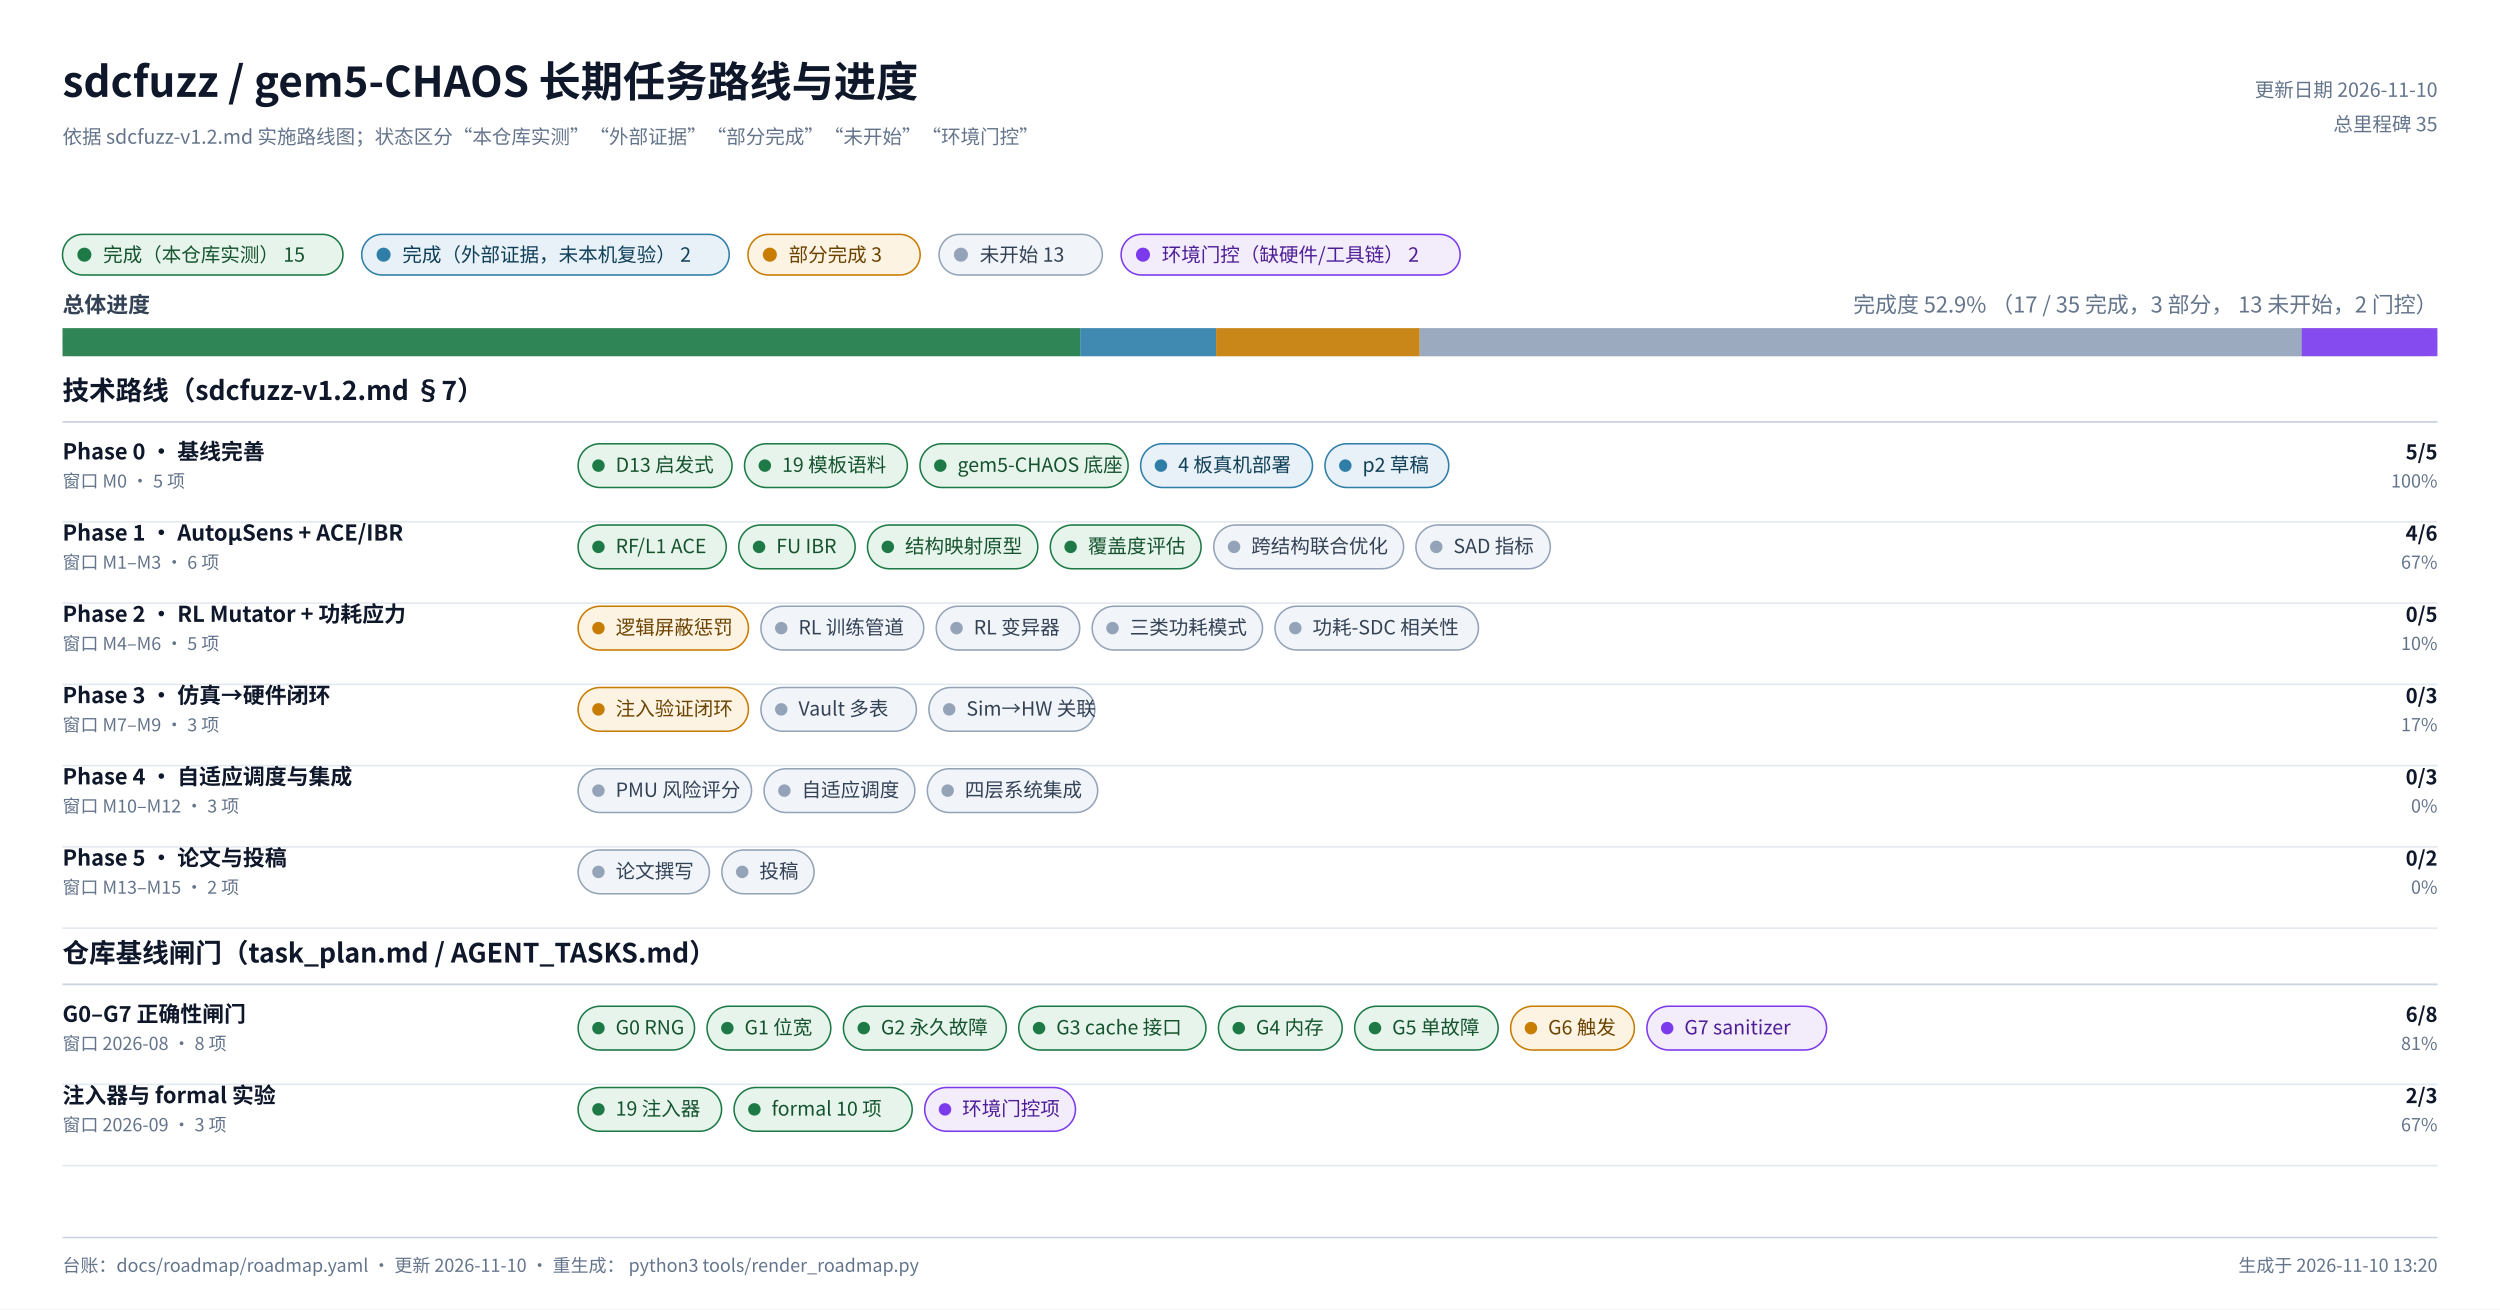
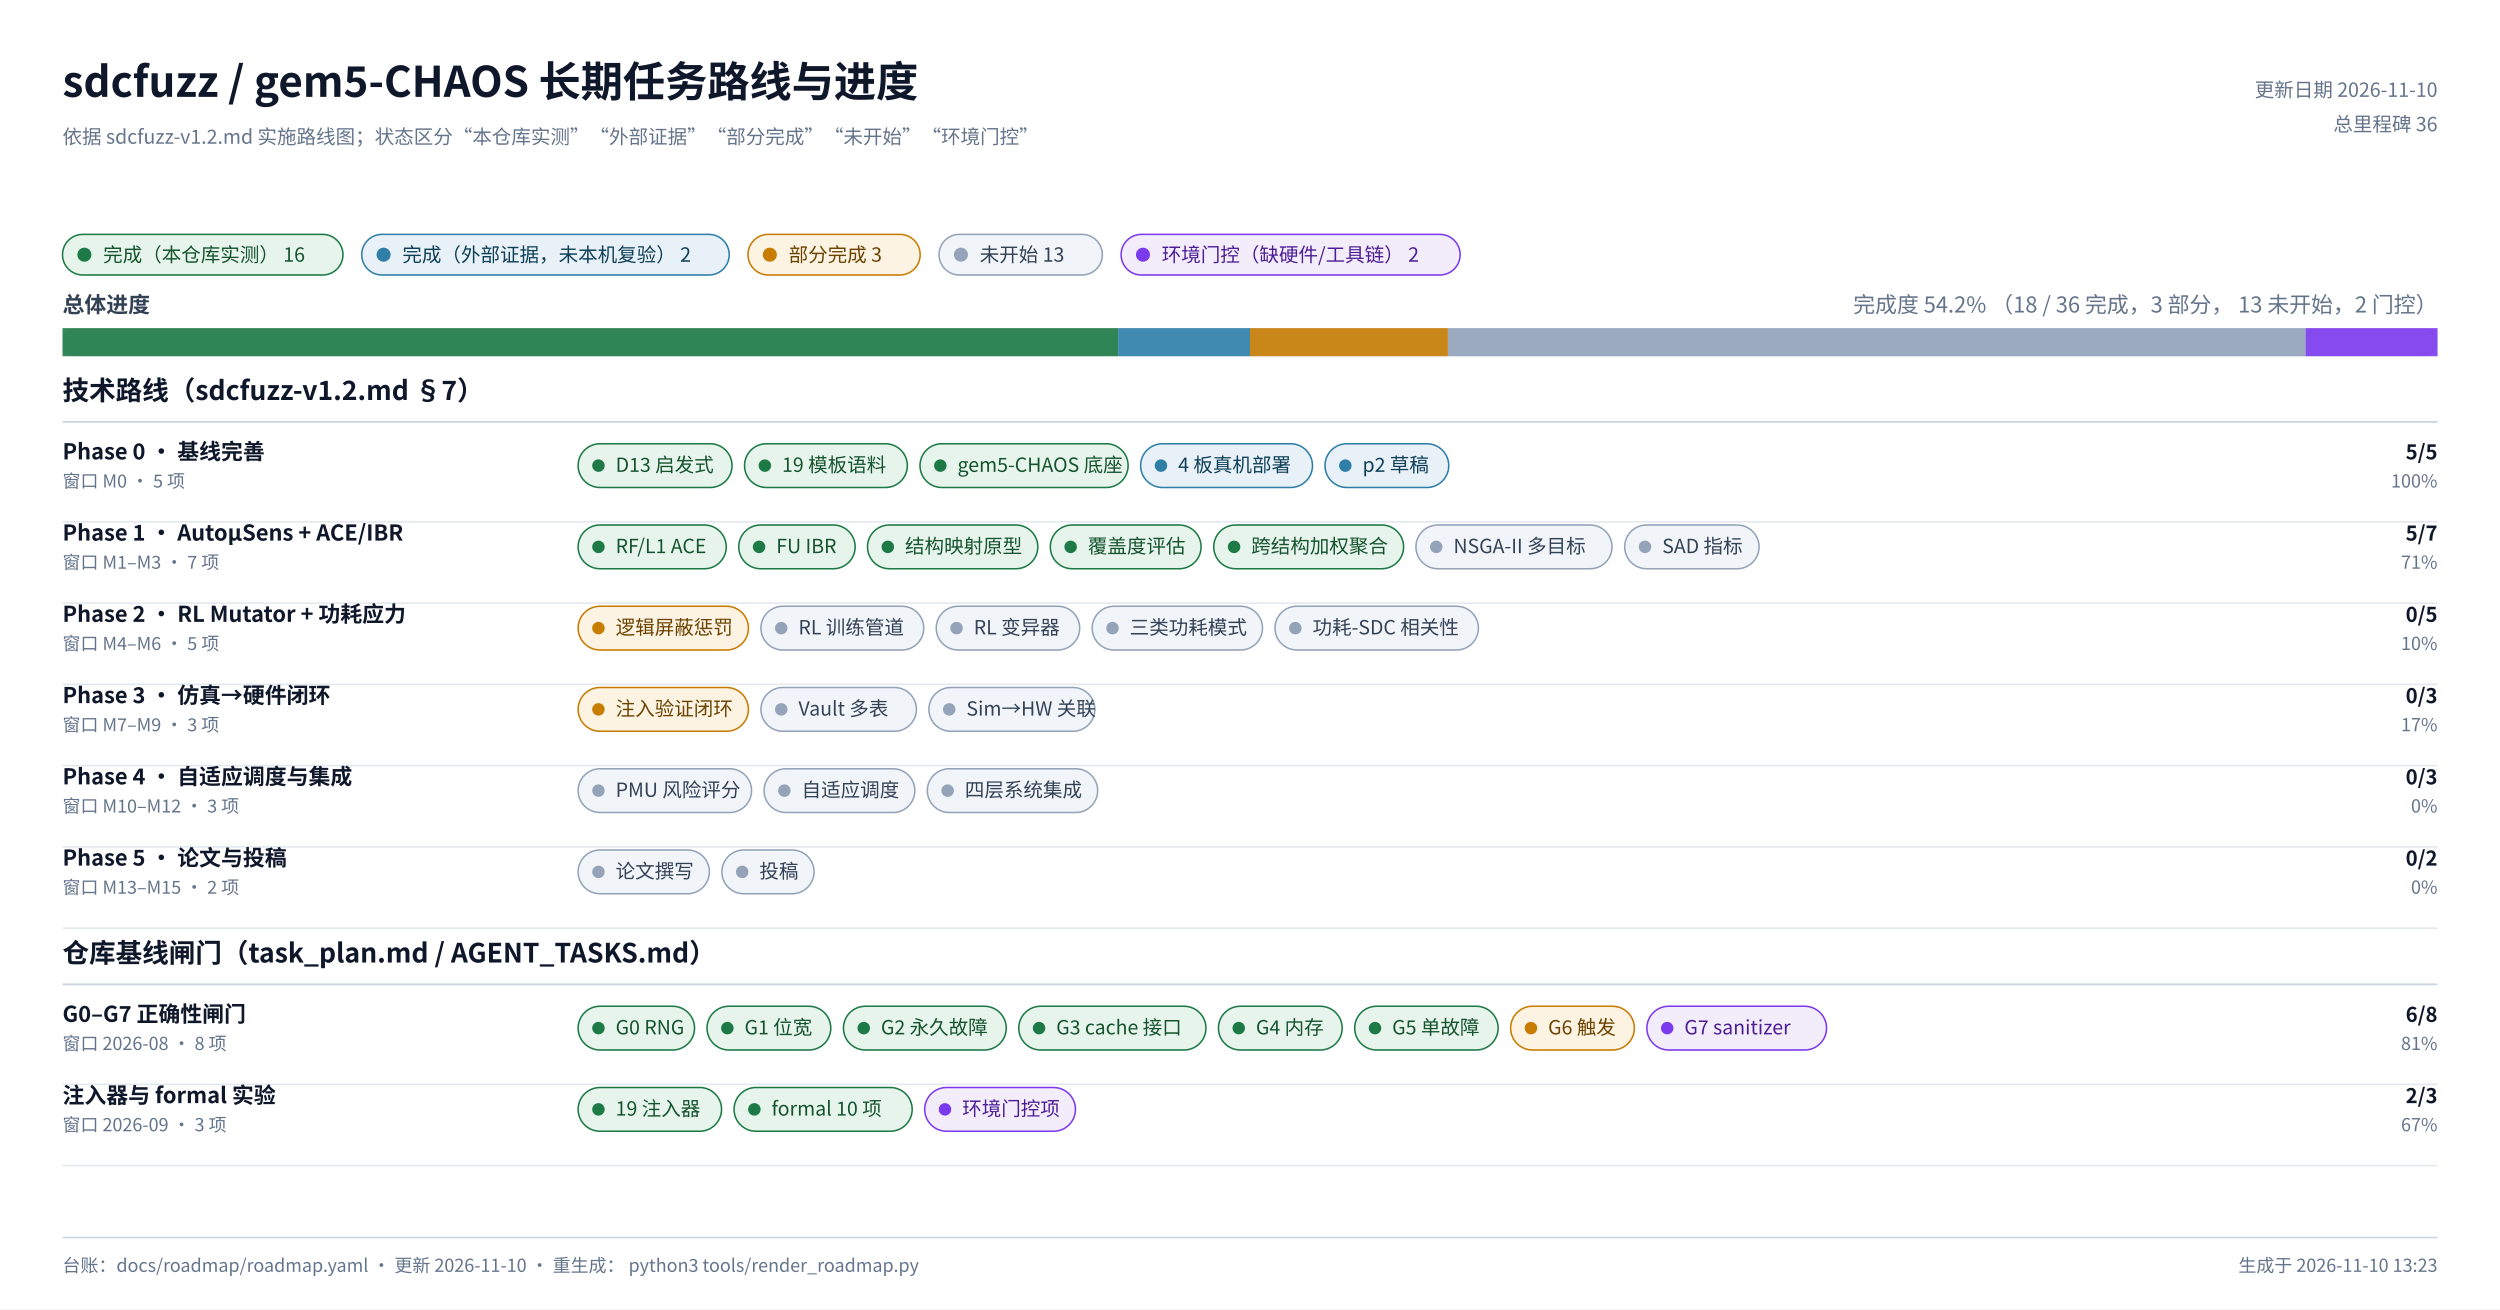
<svg xmlns="http://www.w3.org/2000/svg" width="1600" height="838" viewBox="0 0 1600 838" role="img" aria-label="sdcfuzz 长期任务进度图">
  <rect x="0" y="0" width="1600" height="838" fill="#FFFFFF" />
  <text x="40" y="62" font-size="27" font-family="Microsoft YaHei, Noto Sans CJK SC, Droid Sans Fallback, sans-serif" fill="#0F172A" font-weight="bold">sdcfuzz / gem5-CHAOS 长期任务路线与进度</text>
  <text x="40" y="92" font-size="12.5" font-family="Microsoft YaHei, Noto Sans CJK SC, Droid Sans Fallback, sans-serif" fill="#64748B">
        依据 sdcfuzz-v1.2.md 实施路线图；状态区分“本仓库实测”“外部证据”“部分完成”“未开始”“环境门控”</text>
  <text x="1560" y="62" font-size="12.5" font-family="Microsoft YaHei, Noto Sans CJK SC, Droid Sans Fallback, sans-serif" fill="#64748B" text-anchor="end">更新日期 2026-11-10</text>
-   <text x="1560" y="84" font-size="12.5" font-family="Microsoft YaHei, Noto Sans CJK SC, Droid Sans Fallback, sans-serif" fill="#64748B" text-anchor="end">总里程碑 35</text>
+   <text x="1560" y="84" font-size="12.5" font-family="Microsoft YaHei, Noto Sans CJK SC, Droid Sans Fallback, sans-serif" fill="#64748B" text-anchor="end">总里程碑 36</text>
  <g>
    <rect x="40.0" y="150" width="179.5" height="26" rx="13" fill="#E7F4EC" stroke="#1D7A46" stroke-width="1" />
    <circle cx="54.0" cy="163" r="4.5" fill="#1D7A46" />
-     <text x="66.0" y="167.5" font-size="12.5" font-family="Microsoft YaHei, Noto Sans CJK SC, Droid Sans Fallback, sans-serif" fill="#14532D">完成（本仓库实测）  15</text>
+     <text x="66.0" y="167.5" font-size="12.5" font-family="Microsoft YaHei, Noto Sans CJK SC, Droid Sans Fallback, sans-serif" fill="#14532D">完成（本仓库实测）  16</text>
  </g>
  <g>
    <rect x="231.5" y="150" width="235.2" height="26" rx="13" fill="#E8F1F8" stroke="#2F7EA8" stroke-width="1" />
    <circle cx="245.5" cy="163" r="4.5" fill="#2F7EA8" />
    <text x="257.5" y="167.5" font-size="12.5" font-family="Microsoft YaHei, Noto Sans CJK SC, Droid Sans Fallback, sans-serif" fill="#0F3F57">完成（外部证据，未本机复验）  2</text>
  </g>
  <g>
    <rect x="478.7" y="150" width="110.2" height="26" rx="13" fill="#FDF3E3" stroke="#C77C02" stroke-width="1" />
    <circle cx="492.7" cy="163" r="4.5" fill="#C77C02" />
    <text x="504.7" y="167.5" font-size="12.5" font-family="Microsoft YaHei, Noto Sans CJK SC, Droid Sans Fallback, sans-serif" fill="#6B4300">部分完成  3</text>
  </g>
  <g>
    <rect x="601.0" y="150" width="104.5" height="26" rx="13" fill="#F1F5F9" stroke="#94A3B8" stroke-width="1" />
    <circle cx="615.0" cy="163" r="4.5" fill="#94A3B8" />
    <text x="627.0" y="167.5" font-size="12.5" font-family="Microsoft YaHei, Noto Sans CJK SC, Droid Sans Fallback, sans-serif" fill="#334155">未开始  13</text>
  </g>
  <g>
    <rect x="717.5" y="150" width="217.0" height="26" rx="13" fill="#F3EDFB" stroke="#7C3AED" stroke-width="1" />
    <circle cx="731.5" cy="163" r="4.5" fill="#7C3AED" />
    <text x="743.5" y="167.5" font-size="12.5" font-family="Microsoft YaHei, Noto Sans CJK SC, Droid Sans Fallback, sans-serif" fill="#4C1D95">环境门控（缺硬件/工具链）  2</text>
  </g>
  <text x="40" y="200" font-size="14" font-family="Microsoft YaHei, Noto Sans CJK SC, Droid Sans Fallback, sans-serif" fill="#334155" font-weight="bold">总体进度</text>
-   <text x="1560" y="200" font-size="14" font-family="Microsoft YaHei, Noto Sans CJK SC, Droid Sans Fallback, sans-serif" fill="#64748B" text-anchor="end">完成度 52.9%
-         （17
-         / 35 完成，3 部分，
+   <text x="1560" y="200" font-size="14" font-family="Microsoft YaHei, Noto Sans CJK SC, Droid Sans Fallback, sans-serif" fill="#64748B" text-anchor="end">完成度 54.2%
+         （18
+         / 36 完成，3 部分，
        13 未开始，2 门控）</text>
  <rect x="40" y="210" width="1520" height="18" rx="8" fill="#E2E8F0" />
-   <rect x="40.0" y="210" width="651.43" height="18" fill="#1D7A46" opacity="0.9" />
-   <rect x="691.4" y="210" width="86.86" height="18" fill="#2F7EA8" opacity="0.9" />
-   <rect x="778.3" y="210" width="130.29" height="18" fill="#C77C02" opacity="0.9" />
-   <rect x="908.6" y="210" width="564.57" height="18" fill="#94A3B8" opacity="0.9" />
-   <rect x="1473.1" y="210" width="86.86" height="18" fill="#7C3AED" opacity="0.9" />
+   <rect x="40.0" y="210" width="675.56" height="18" fill="#1D7A46" opacity="0.9" />
+   <rect x="715.6" y="210" width="84.44" height="18" fill="#2F7EA8" opacity="0.9" />
+   <rect x="800.0" y="210" width="126.67" height="18" fill="#C77C02" opacity="0.9" />
+   <rect x="926.7" y="210" width="548.89" height="18" fill="#94A3B8" opacity="0.9" />
+   <rect x="1475.6" y="210" width="84.44" height="18" fill="#7C3AED" opacity="0.9" />
  <text x="40" y="256" font-size="17" font-family="Microsoft YaHei, Noto Sans CJK SC, Droid Sans Fallback, sans-serif" fill="#0F172A" font-weight="bold">技术路线（sdcfuzz-v1.2.md §7）</text>
  <line x1="40" y1="270" x2="1560" y2="270" stroke="#CBD5E1" stroke-width="1.2" />
  <text x="40" y="294" font-size="14" font-family="Microsoft YaHei, Noto Sans CJK SC, Droid Sans Fallback, sans-serif" fill="#0F172A" font-weight="bold">Phase 0 · 基线完善</text>
  <text x="40" y="312" font-size="11.5" font-family="Microsoft YaHei, Noto Sans CJK SC, Droid Sans Fallback, sans-serif" fill="#64748B">窗口 M0 · 5 项</text>
  <g>
    <rect x="370.0" y="284.0" width="98.5" height="28" rx="14.0" fill="#E7F4EC" stroke="#1D7A46" stroke-width="1" />
    <circle cx="383.0" cy="298.0" r="4" fill="#1D7A46" />
    <text x="394.0" y="302.0" font-size="12.5" font-family="Microsoft YaHei, Noto Sans CJK SC, Droid Sans Fallback, sans-serif" fill="#14532D">D13 启发式</text>
  </g>
  <g>
    <rect x="476.5" y="284.0" width="104.2" height="28" rx="14.0" fill="#E7F4EC" stroke="#1D7A46" stroke-width="1" />
    <circle cx="489.5" cy="298.0" r="4" fill="#1D7A46" />
    <text x="500.5" y="302.0" font-size="12.5" font-family="Microsoft YaHei, Noto Sans CJK SC, Droid Sans Fallback, sans-serif" fill="#14532D">19 模板语料</text>
  </g>
  <g>
    <rect x="588.8" y="284.0" width="133.2" height="28" rx="14.0" fill="#E7F4EC" stroke="#1D7A46" stroke-width="1" />
    <circle cx="601.8" cy="298.0" r="4" fill="#1D7A46" />
    <text x="612.8" y="302.0" font-size="12.5" font-family="Microsoft YaHei, Noto Sans CJK SC, Droid Sans Fallback, sans-serif" fill="#14532D">gem5-CHAOS 底座</text>
  </g>
  <g>
    <rect x="730.0" y="284.0" width="110.0" height="28" rx="14.0" fill="#E8F1F8" stroke="#2F7EA8" stroke-width="1" />
    <circle cx="743.0" cy="298.0" r="4" fill="#2F7EA8" />
    <text x="754.0" y="302.0" font-size="12.5" font-family="Microsoft YaHei, Noto Sans CJK SC, Droid Sans Fallback, sans-serif" fill="#0F3F57">4 板真机部署</text>
  </g>
  <g>
    <rect x="848.0" y="284.0" width="79.2" height="28" rx="14.0" fill="#E8F1F8" stroke="#2F7EA8" stroke-width="1" />
    <circle cx="861.0" cy="298.0" r="4" fill="#2F7EA8" />
    <text x="872.0" y="302.0" font-size="12.5" font-family="Microsoft YaHei, Noto Sans CJK SC, Droid Sans Fallback, sans-serif" fill="#0F3F57">p2 草稿</text>
  </g>
  <text x="1560" y="294" font-size="13" font-family="Microsoft YaHei, Noto Sans CJK SC, Droid Sans Fallback, sans-serif" fill="#0F172A" font-weight="bold" text-anchor="end">5/5</text>
  <text x="1560" y="312" font-size="11.5" font-family="Microsoft YaHei, Noto Sans CJK SC, Droid Sans Fallback, sans-serif" fill="#64748B" text-anchor="end">100%</text>
  <line x1="40" y1="334" x2="1560" y2="334" stroke="#E2E8F0" stroke-width="1" />
  <text x="40" y="346" font-size="14" font-family="Microsoft YaHei, Noto Sans CJK SC, Droid Sans Fallback, sans-serif" fill="#0F172A" font-weight="bold">Phase 1 · AutoµSens + ACE/IBR</text>
-   <text x="40" y="364" font-size="11.5" font-family="Microsoft YaHei, Noto Sans CJK SC, Droid Sans Fallback, sans-serif" fill="#64748B">窗口 M1–M3 · 6 项</text>
+   <text x="40" y="364" font-size="11.5" font-family="Microsoft YaHei, Noto Sans CJK SC, Droid Sans Fallback, sans-serif" fill="#64748B">窗口 M1–M3 · 7 项</text>
  <g>
    <rect x="370.0" y="336.0" width="94.8" height="28" rx="14.0" fill="#E7F4EC" stroke="#1D7A46" stroke-width="1" />
    <circle cx="383.0" cy="350.0" r="4" fill="#1D7A46" />
    <text x="394.0" y="354.0" font-size="12.5" font-family="Microsoft YaHei, Noto Sans CJK SC, Droid Sans Fallback, sans-serif" fill="#14532D">RF/L1 ACE</text>
  </g>
  <g>
    <rect x="472.8" y="336.0" width="74.5" height="28" rx="14.0" fill="#E7F4EC" stroke="#1D7A46" stroke-width="1" />
    <circle cx="485.8" cy="350.0" r="4" fill="#1D7A46" />
    <text x="496.8" y="354.0" font-size="12.5" font-family="Microsoft YaHei, Noto Sans CJK SC, Droid Sans Fallback, sans-serif" fill="#14532D">FU IBR</text>
  </g>
  <g>
    <rect x="555.2" y="336.0" width="109.0" height="28" rx="14.0" fill="#E7F4EC" stroke="#1D7A46" stroke-width="1" />
    <circle cx="568.2" cy="350.0" r="4" fill="#1D7A46" />
    <text x="579.2" y="354.0" font-size="12.5" font-family="Microsoft YaHei, Noto Sans CJK SC, Droid Sans Fallback, sans-serif" fill="#14532D">结构映射原型</text>
  </g>
  <g>
    <rect x="672.2" y="336.0" width="96.5" height="28" rx="14.0" fill="#E7F4EC" stroke="#1D7A46" stroke-width="1" />
    <circle cx="685.2" cy="350.0" r="4" fill="#1D7A46" />
    <text x="696.2" y="354.0" font-size="12.5" font-family="Microsoft YaHei, Noto Sans CJK SC, Droid Sans Fallback, sans-serif" fill="#14532D">覆盖度评估</text>
  </g>
  <g>
-     <rect x="776.8" y="336.0" width="121.5" height="28" rx="14.0" fill="#F1F5F9" stroke="#94A3B8" stroke-width="1" />
-     <circle cx="789.8" cy="350.0" r="4" fill="#94A3B8" />
-     <text x="800.8" y="354.0" font-size="12.5" font-family="Microsoft YaHei, Noto Sans CJK SC, Droid Sans Fallback, sans-serif" fill="#334155">跨结构联合优化</text>
-   </g>
-   <g>
-     <rect x="906.2" y="336.0" width="86.0" height="28" rx="14.0" fill="#F1F5F9" stroke="#94A3B8" stroke-width="1" />
+     <rect x="776.8" y="336.0" width="121.5" height="28" rx="14.0" fill="#E7F4EC" stroke="#1D7A46" stroke-width="1" />
+     <circle cx="789.8" cy="350.0" r="4" fill="#1D7A46" />
+     <text x="800.8" y="354.0" font-size="12.5" font-family="Microsoft YaHei, Noto Sans CJK SC, Droid Sans Fallback, sans-serif" fill="#14532D">跨结构加权聚合</text>
+   </g>
+   <g>
+     <rect x="906.2" y="336.0" width="125.5" height="28" rx="14.0" fill="#F1F5F9" stroke="#94A3B8" stroke-width="1" />
    <circle cx="919.2" cy="350.0" r="4" fill="#94A3B8" />
-     <text x="930.2" y="354.0" font-size="12.5" font-family="Microsoft YaHei, Noto Sans CJK SC, Droid Sans Fallback, sans-serif" fill="#334155">SAD 指标</text>
-   </g>
-   <text x="1560" y="346" font-size="13" font-family="Microsoft YaHei, Noto Sans CJK SC, Droid Sans Fallback, sans-serif" fill="#0F172A" font-weight="bold" text-anchor="end">4/6</text>
-   <text x="1560" y="364" font-size="11.5" font-family="Microsoft YaHei, Noto Sans CJK SC, Droid Sans Fallback, sans-serif" fill="#64748B" text-anchor="end">67%</text>
+     <text x="930.2" y="354.0" font-size="12.5" font-family="Microsoft YaHei, Noto Sans CJK SC, Droid Sans Fallback, sans-serif" fill="#334155">NSGA-II 多目标</text>
+   </g>
+   <g>
+     <rect x="1039.8" y="336.0" width="86.0" height="28" rx="14.0" fill="#F1F5F9" stroke="#94A3B8" stroke-width="1" />
+     <circle cx="1052.8" cy="350.0" r="4" fill="#94A3B8" />
+     <text x="1063.8" y="354.0" font-size="12.5" font-family="Microsoft YaHei, Noto Sans CJK SC, Droid Sans Fallback, sans-serif" fill="#334155">SAD 指标</text>
+   </g>
+   <text x="1560" y="346" font-size="13" font-family="Microsoft YaHei, Noto Sans CJK SC, Droid Sans Fallback, sans-serif" fill="#0F172A" font-weight="bold" text-anchor="end">5/7</text>
+   <text x="1560" y="364" font-size="11.5" font-family="Microsoft YaHei, Noto Sans CJK SC, Droid Sans Fallback, sans-serif" fill="#64748B" text-anchor="end">71%</text>
  <line x1="40" y1="386" x2="1560" y2="386" stroke="#E2E8F0" stroke-width="1" />
  <text x="40" y="398" font-size="14" font-family="Microsoft YaHei, Noto Sans CJK SC, Droid Sans Fallback, sans-serif" fill="#0F172A" font-weight="bold">Phase 2 · RL Mutator + 功耗应力</text>
  <text x="40" y="416" font-size="11.5" font-family="Microsoft YaHei, Noto Sans CJK SC, Droid Sans Fallback, sans-serif" fill="#64748B">窗口 M4–M6 · 5 项</text>
  <g>
    <rect x="370.0" y="388.0" width="109.0" height="28" rx="14.0" fill="#FDF3E3" stroke="#C77C02" stroke-width="1" />
    <circle cx="383.0" cy="402.0" r="4" fill="#C77C02" />
    <text x="394.0" y="406.0" font-size="12.5" font-family="Microsoft YaHei, Noto Sans CJK SC, Droid Sans Fallback, sans-serif" fill="#6B4300">逻辑屏蔽惩罚</text>
  </g>
  <g>
    <rect x="487.0" y="388.0" width="104.2" height="28" rx="14.0" fill="#F1F5F9" stroke="#94A3B8" stroke-width="1" />
    <circle cx="500.0" cy="402.0" r="4" fill="#94A3B8" />
    <text x="511.0" y="406.0" font-size="12.5" font-family="Microsoft YaHei, Noto Sans CJK SC, Droid Sans Fallback, sans-serif" fill="#334155">RL 训练管道</text>
  </g>
  <g>
    <rect x="599.2" y="388.0" width="91.8" height="28" rx="14.0" fill="#F1F5F9" stroke="#94A3B8" stroke-width="1" />
    <circle cx="612.2" cy="402.0" r="4" fill="#94A3B8" />
    <text x="623.2" y="406.0" font-size="12.5" font-family="Microsoft YaHei, Noto Sans CJK SC, Droid Sans Fallback, sans-serif" fill="#334155">RL 变异器</text>
  </g>
  <g>
    <rect x="699.0" y="388.0" width="109.0" height="28" rx="14.0" fill="#F1F5F9" stroke="#94A3B8" stroke-width="1" />
    <circle cx="712.0" cy="402.0" r="4" fill="#94A3B8" />
    <text x="723.0" y="406.0" font-size="12.5" font-family="Microsoft YaHei, Noto Sans CJK SC, Droid Sans Fallback, sans-serif" fill="#334155">三类功耗模式</text>
  </g>
  <g>
    <rect x="816.0" y="388.0" width="130.2" height="28" rx="14.0" fill="#F1F5F9" stroke="#94A3B8" stroke-width="1" />
    <circle cx="829.0" cy="402.0" r="4" fill="#94A3B8" />
    <text x="840.0" y="406.0" font-size="12.5" font-family="Microsoft YaHei, Noto Sans CJK SC, Droid Sans Fallback, sans-serif" fill="#334155">功耗-SDC 相关性</text>
  </g>
  <text x="1560" y="398" font-size="13" font-family="Microsoft YaHei, Noto Sans CJK SC, Droid Sans Fallback, sans-serif" fill="#0F172A" font-weight="bold" text-anchor="end">0/5</text>
  <text x="1560" y="416" font-size="11.5" font-family="Microsoft YaHei, Noto Sans CJK SC, Droid Sans Fallback, sans-serif" fill="#64748B" text-anchor="end">10%</text>
  <line x1="40" y1="438" x2="1560" y2="438" stroke="#E2E8F0" stroke-width="1" />
  <text x="40" y="450" font-size="14" font-family="Microsoft YaHei, Noto Sans CJK SC, Droid Sans Fallback, sans-serif" fill="#0F172A" font-weight="bold">Phase 3 · 仿真→硬件闭环</text>
  <text x="40" y="468" font-size="11.5" font-family="Microsoft YaHei, Noto Sans CJK SC, Droid Sans Fallback, sans-serif" fill="#64748B">窗口 M7–M9 · 3 项</text>
  <g>
    <rect x="370.0" y="440.0" width="109.0" height="28" rx="14.0" fill="#FDF3E3" stroke="#C77C02" stroke-width="1" />
    <circle cx="383.0" cy="454.0" r="4" fill="#C77C02" />
    <text x="394.0" y="458.0" font-size="12.5" font-family="Microsoft YaHei, Noto Sans CJK SC, Droid Sans Fallback, sans-serif" fill="#6B4300">注入验证闭环</text>
  </g>
  <g>
    <rect x="487.0" y="440.0" width="99.5" height="28" rx="14.0" fill="#F1F5F9" stroke="#94A3B8" stroke-width="1" />
    <circle cx="500.0" cy="454.0" r="4" fill="#94A3B8" />
    <text x="511.0" y="458.0" font-size="12.5" font-family="Microsoft YaHei, Noto Sans CJK SC, Droid Sans Fallback, sans-serif" fill="#334155">Vault 多表</text>
  </g>
  <g>
    <rect x="594.5" y="440.0" width="106.2" height="28" rx="14.0" fill="#F1F5F9" stroke="#94A3B8" stroke-width="1" />
    <circle cx="607.5" cy="454.0" r="4" fill="#94A3B8" />
    <text x="618.5" y="458.0" font-size="12.5" font-family="Microsoft YaHei, Noto Sans CJK SC, Droid Sans Fallback, sans-serif" fill="#334155">Sim→HW 关联</text>
  </g>
  <text x="1560" y="450" font-size="13" font-family="Microsoft YaHei, Noto Sans CJK SC, Droid Sans Fallback, sans-serif" fill="#0F172A" font-weight="bold" text-anchor="end">0/3</text>
  <text x="1560" y="468" font-size="11.5" font-family="Microsoft YaHei, Noto Sans CJK SC, Droid Sans Fallback, sans-serif" fill="#64748B" text-anchor="end">17%</text>
  <line x1="40" y1="490" x2="1560" y2="490" stroke="#E2E8F0" stroke-width="1" />
  <text x="40" y="502" font-size="14" font-family="Microsoft YaHei, Noto Sans CJK SC, Droid Sans Fallback, sans-serif" fill="#0F172A" font-weight="bold">Phase 4 · 自适应调度与集成</text>
  <text x="40" y="520" font-size="11.5" font-family="Microsoft YaHei, Noto Sans CJK SC, Droid Sans Fallback, sans-serif" fill="#64748B">窗口 M10–M12 · 3 项</text>
  <g>
    <rect x="370.0" y="492.0" width="111.0" height="28" rx="14.0" fill="#F1F5F9" stroke="#94A3B8" stroke-width="1" />
    <circle cx="383.0" cy="506.0" r="4" fill="#94A3B8" />
    <text x="394.0" y="510.0" font-size="12.5" font-family="Microsoft YaHei, Noto Sans CJK SC, Droid Sans Fallback, sans-serif" fill="#334155">PMU 风险评分</text>
  </g>
  <g>
    <rect x="489.0" y="492.0" width="96.5" height="28" rx="14.0" fill="#F1F5F9" stroke="#94A3B8" stroke-width="1" />
    <circle cx="502.0" cy="506.0" r="4" fill="#94A3B8" />
    <text x="513.0" y="510.0" font-size="12.5" font-family="Microsoft YaHei, Noto Sans CJK SC, Droid Sans Fallback, sans-serif" fill="#334155">自适应调度</text>
  </g>
  <g>
    <rect x="593.5" y="492.0" width="109.0" height="28" rx="14.0" fill="#F1F5F9" stroke="#94A3B8" stroke-width="1" />
    <circle cx="606.5" cy="506.0" r="4" fill="#94A3B8" />
    <text x="617.5" y="510.0" font-size="12.5" font-family="Microsoft YaHei, Noto Sans CJK SC, Droid Sans Fallback, sans-serif" fill="#334155">四层系统集成</text>
  </g>
  <text x="1560" y="502" font-size="13" font-family="Microsoft YaHei, Noto Sans CJK SC, Droid Sans Fallback, sans-serif" fill="#0F172A" font-weight="bold" text-anchor="end">0/3</text>
  <text x="1560" y="520" font-size="11.5" font-family="Microsoft YaHei, Noto Sans CJK SC, Droid Sans Fallback, sans-serif" fill="#64748B" text-anchor="end">0%</text>
  <line x1="40" y1="542" x2="1560" y2="542" stroke="#E2E8F0" stroke-width="1" />
  <text x="40" y="554" font-size="14" font-family="Microsoft YaHei, Noto Sans CJK SC, Droid Sans Fallback, sans-serif" fill="#0F172A" font-weight="bold">Phase 5 · 论文与投稿</text>
  <text x="40" y="572" font-size="11.5" font-family="Microsoft YaHei, Noto Sans CJK SC, Droid Sans Fallback, sans-serif" fill="#64748B">窗口 M13–M15 · 2 项</text>
  <g>
    <rect x="370.0" y="544.0" width="84.0" height="28" rx="14.0" fill="#F1F5F9" stroke="#94A3B8" stroke-width="1" />
    <circle cx="383.0" cy="558.0" r="4" fill="#94A3B8" />
    <text x="394.0" y="562.0" font-size="12.5" font-family="Microsoft YaHei, Noto Sans CJK SC, Droid Sans Fallback, sans-serif" fill="#334155">论文撰写</text>
  </g>
  <g>
    <rect x="462.0" y="544.0" width="59.0" height="28" rx="14.0" fill="#F1F5F9" stroke="#94A3B8" stroke-width="1" />
    <circle cx="475.0" cy="558.0" r="4" fill="#94A3B8" />
    <text x="486.0" y="562.0" font-size="12.5" font-family="Microsoft YaHei, Noto Sans CJK SC, Droid Sans Fallback, sans-serif" fill="#334155">投稿</text>
  </g>
  <text x="1560" y="554" font-size="13" font-family="Microsoft YaHei, Noto Sans CJK SC, Droid Sans Fallback, sans-serif" fill="#0F172A" font-weight="bold" text-anchor="end">0/2</text>
  <text x="1560" y="572" font-size="11.5" font-family="Microsoft YaHei, Noto Sans CJK SC, Droid Sans Fallback, sans-serif" fill="#64748B" text-anchor="end">0%</text>
  <line x1="40" y1="594" x2="1560" y2="594" stroke="#E2E8F0" stroke-width="1" />
  <text x="40" y="616" font-size="17" font-family="Microsoft YaHei, Noto Sans CJK SC, Droid Sans Fallback, sans-serif" fill="#0F172A" font-weight="bold">仓库基线闸门（task_plan.md / AGENT_TASKS.md）</text>
  <line x1="40" y1="630" x2="1560" y2="630" stroke="#CBD5E1" stroke-width="1.2" />
  <text x="40" y="654" font-size="14" font-family="Microsoft YaHei, Noto Sans CJK SC, Droid Sans Fallback, sans-serif" fill="#0F172A" font-weight="bold">G0–G7 正确性闸门</text>
  <text x="40" y="672" font-size="11.5" font-family="Microsoft YaHei, Noto Sans CJK SC, Droid Sans Fallback, sans-serif" fill="#64748B">窗口 2026-08 · 8 项</text>
  <g>
    <rect x="370.0" y="644.0" width="74.5" height="28" rx="14.0" fill="#E7F4EC" stroke="#1D7A46" stroke-width="1" />
    <circle cx="383.0" cy="658.0" r="4" fill="#1D7A46" />
    <text x="394.0" y="662.0" font-size="12.5" font-family="Microsoft YaHei, Noto Sans CJK SC, Droid Sans Fallback, sans-serif" fill="#14532D">G0 RNG</text>
  </g>
  <g>
    <rect x="452.5" y="644.0" width="79.2" height="28" rx="14.0" fill="#E7F4EC" stroke="#1D7A46" stroke-width="1" />
    <circle cx="465.5" cy="658.0" r="4" fill="#1D7A46" />
    <text x="476.5" y="662.0" font-size="12.5" font-family="Microsoft YaHei, Noto Sans CJK SC, Droid Sans Fallback, sans-serif" fill="#14532D">G1 位宽</text>
  </g>
  <g>
    <rect x="539.8" y="644.0" width="104.2" height="28" rx="14.0" fill="#E7F4EC" stroke="#1D7A46" stroke-width="1" />
    <circle cx="552.8" cy="658.0" r="4" fill="#1D7A46" />
    <text x="563.8" y="662.0" font-size="12.5" font-family="Microsoft YaHei, Noto Sans CJK SC, Droid Sans Fallback, sans-serif" fill="#14532D">G2 永久故障</text>
  </g>
  <g>
    <rect x="652.0" y="644.0" width="119.8" height="28" rx="14.0" fill="#E7F4EC" stroke="#1D7A46" stroke-width="1" />
    <circle cx="665.0" cy="658.0" r="4" fill="#1D7A46" />
    <text x="676.0" y="662.0" font-size="12.5" font-family="Microsoft YaHei, Noto Sans CJK SC, Droid Sans Fallback, sans-serif" fill="#14532D">G3 cache 接口</text>
  </g>
  <g>
    <rect x="779.8" y="644.0" width="79.2" height="28" rx="14.0" fill="#E7F4EC" stroke="#1D7A46" stroke-width="1" />
    <circle cx="792.8" cy="658.0" r="4" fill="#1D7A46" />
    <text x="803.8" y="662.0" font-size="12.5" font-family="Microsoft YaHei, Noto Sans CJK SC, Droid Sans Fallback, sans-serif" fill="#14532D">G4 内存</text>
  </g>
  <g>
    <rect x="867.0" y="644.0" width="91.8" height="28" rx="14.0" fill="#E7F4EC" stroke="#1D7A46" stroke-width="1" />
    <circle cx="880.0" cy="658.0" r="4" fill="#1D7A46" />
    <text x="891.0" y="662.0" font-size="12.5" font-family="Microsoft YaHei, Noto Sans CJK SC, Droid Sans Fallback, sans-serif" fill="#14532D">G5 单故障</text>
  </g>
  <g>
    <rect x="966.8" y="644.0" width="79.2" height="28" rx="14.0" fill="#FDF3E3" stroke="#C77C02" stroke-width="1" />
    <circle cx="979.8" cy="658.0" r="4" fill="#C77C02" />
    <text x="990.8" y="662.0" font-size="12.5" font-family="Microsoft YaHei, Noto Sans CJK SC, Droid Sans Fallback, sans-serif" fill="#6B4300">G6 触发</text>
  </g>
  <g>
    <rect x="1054.0" y="644.0" width="115.0" height="28" rx="14.0" fill="#F3EDFB" stroke="#7C3AED" stroke-width="1" />
    <circle cx="1067.0" cy="658.0" r="4" fill="#7C3AED" />
    <text x="1078.0" y="662.0" font-size="12.5" font-family="Microsoft YaHei, Noto Sans CJK SC, Droid Sans Fallback, sans-serif" fill="#4C1D95">G7 sanitizer</text>
  </g>
  <text x="1560" y="654" font-size="13" font-family="Microsoft YaHei, Noto Sans CJK SC, Droid Sans Fallback, sans-serif" fill="#0F172A" font-weight="bold" text-anchor="end">6/8</text>
  <text x="1560" y="672" font-size="11.5" font-family="Microsoft YaHei, Noto Sans CJK SC, Droid Sans Fallback, sans-serif" fill="#64748B" text-anchor="end">81%</text>
  <line x1="40" y1="694" x2="1560" y2="694" stroke="#E2E8F0" stroke-width="1" />
  <text x="40" y="706" font-size="14" font-family="Microsoft YaHei, Noto Sans CJK SC, Droid Sans Fallback, sans-serif" fill="#0F172A" font-weight="bold">注入器与 formal 实验</text>
  <text x="40" y="724" font-size="11.5" font-family="Microsoft YaHei, Noto Sans CJK SC, Droid Sans Fallback, sans-serif" fill="#64748B">窗口 2026-09 · 3 项</text>
  <g>
    <rect x="370.0" y="696.0" width="91.8" height="28" rx="14.0" fill="#E7F4EC" stroke="#1D7A46" stroke-width="1" />
    <circle cx="383.0" cy="710.0" r="4" fill="#1D7A46" />
    <text x="394.0" y="714.0" font-size="12.5" font-family="Microsoft YaHei, Noto Sans CJK SC, Droid Sans Fallback, sans-serif" fill="#14532D">19 注入器</text>
  </g>
  <g>
    <rect x="469.8" y="696.0" width="114.0" height="28" rx="14.0" fill="#E7F4EC" stroke="#1D7A46" stroke-width="1" />
    <circle cx="482.8" cy="710.0" r="4" fill="#1D7A46" />
    <text x="493.8" y="714.0" font-size="12.5" font-family="Microsoft YaHei, Noto Sans CJK SC, Droid Sans Fallback, sans-serif" fill="#14532D">formal 10 项</text>
  </g>
  <g>
    <rect x="591.8" y="696.0" width="96.5" height="28" rx="14.0" fill="#F3EDFB" stroke="#7C3AED" stroke-width="1" />
    <circle cx="604.8" cy="710.0" r="4" fill="#7C3AED" />
    <text x="615.8" y="714.0" font-size="12.5" font-family="Microsoft YaHei, Noto Sans CJK SC, Droid Sans Fallback, sans-serif" fill="#4C1D95">环境门控项</text>
  </g>
  <text x="1560" y="706" font-size="13" font-family="Microsoft YaHei, Noto Sans CJK SC, Droid Sans Fallback, sans-serif" fill="#0F172A" font-weight="bold" text-anchor="end">2/3</text>
  <text x="1560" y="724" font-size="11.5" font-family="Microsoft YaHei, Noto Sans CJK SC, Droid Sans Fallback, sans-serif" fill="#64748B" text-anchor="end">67%</text>
  <line x1="40" y1="746" x2="1560" y2="746" stroke="#E2E8F0" stroke-width="1" />
  <line x1="40" y1="792" x2="1560" y2="792" stroke="#CBD5E1" stroke-width="1" />
  <text x="40" y="814" font-size="11.5" font-family="Microsoft YaHei, Noto Sans CJK SC, Droid Sans Fallback, sans-serif" fill="#64748B">台账：docs/roadmap/roadmap.yaml · 更新 2026-11-10 · 重生成：
        python3 tools/render_roadmap.py</text>
  <text x="1560" y="814" font-size="11.5" font-family="Microsoft YaHei, Noto Sans CJK SC, Droid Sans Fallback, sans-serif" fill="#64748B" text-anchor="end">生成于
-         2026-11-10 13:20</text>
+         2026-11-10 13:23</text>
</svg>
